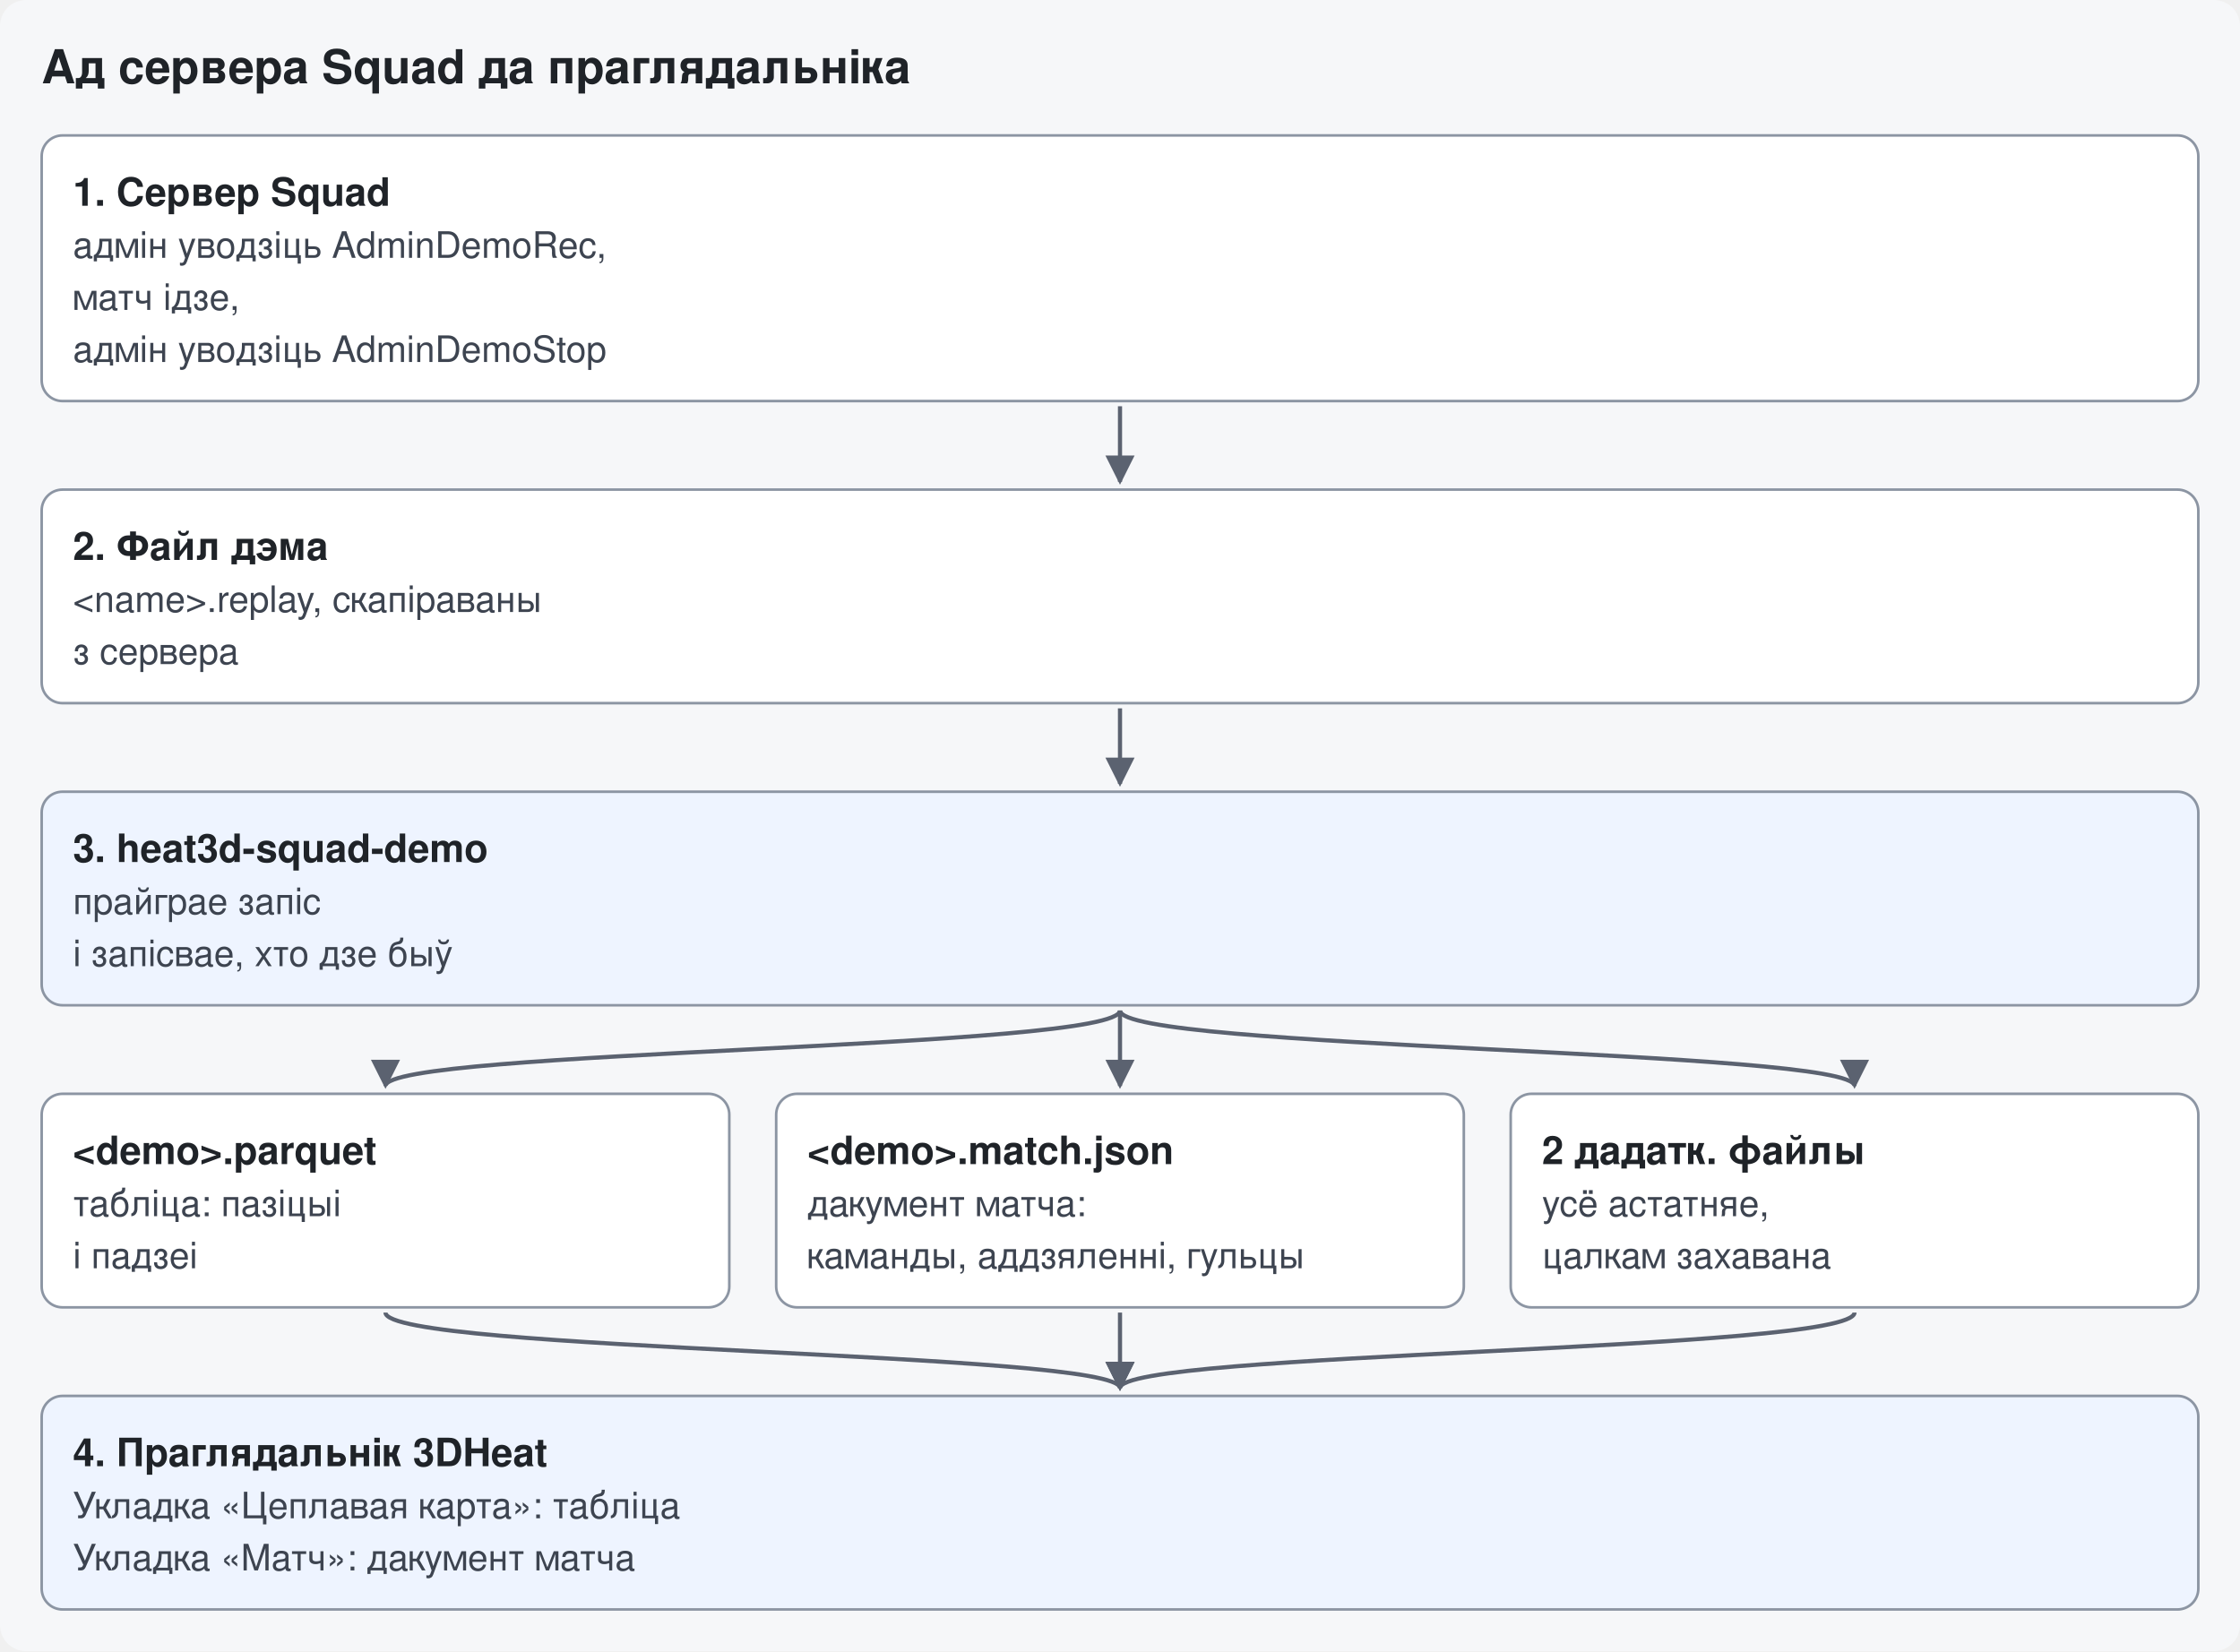
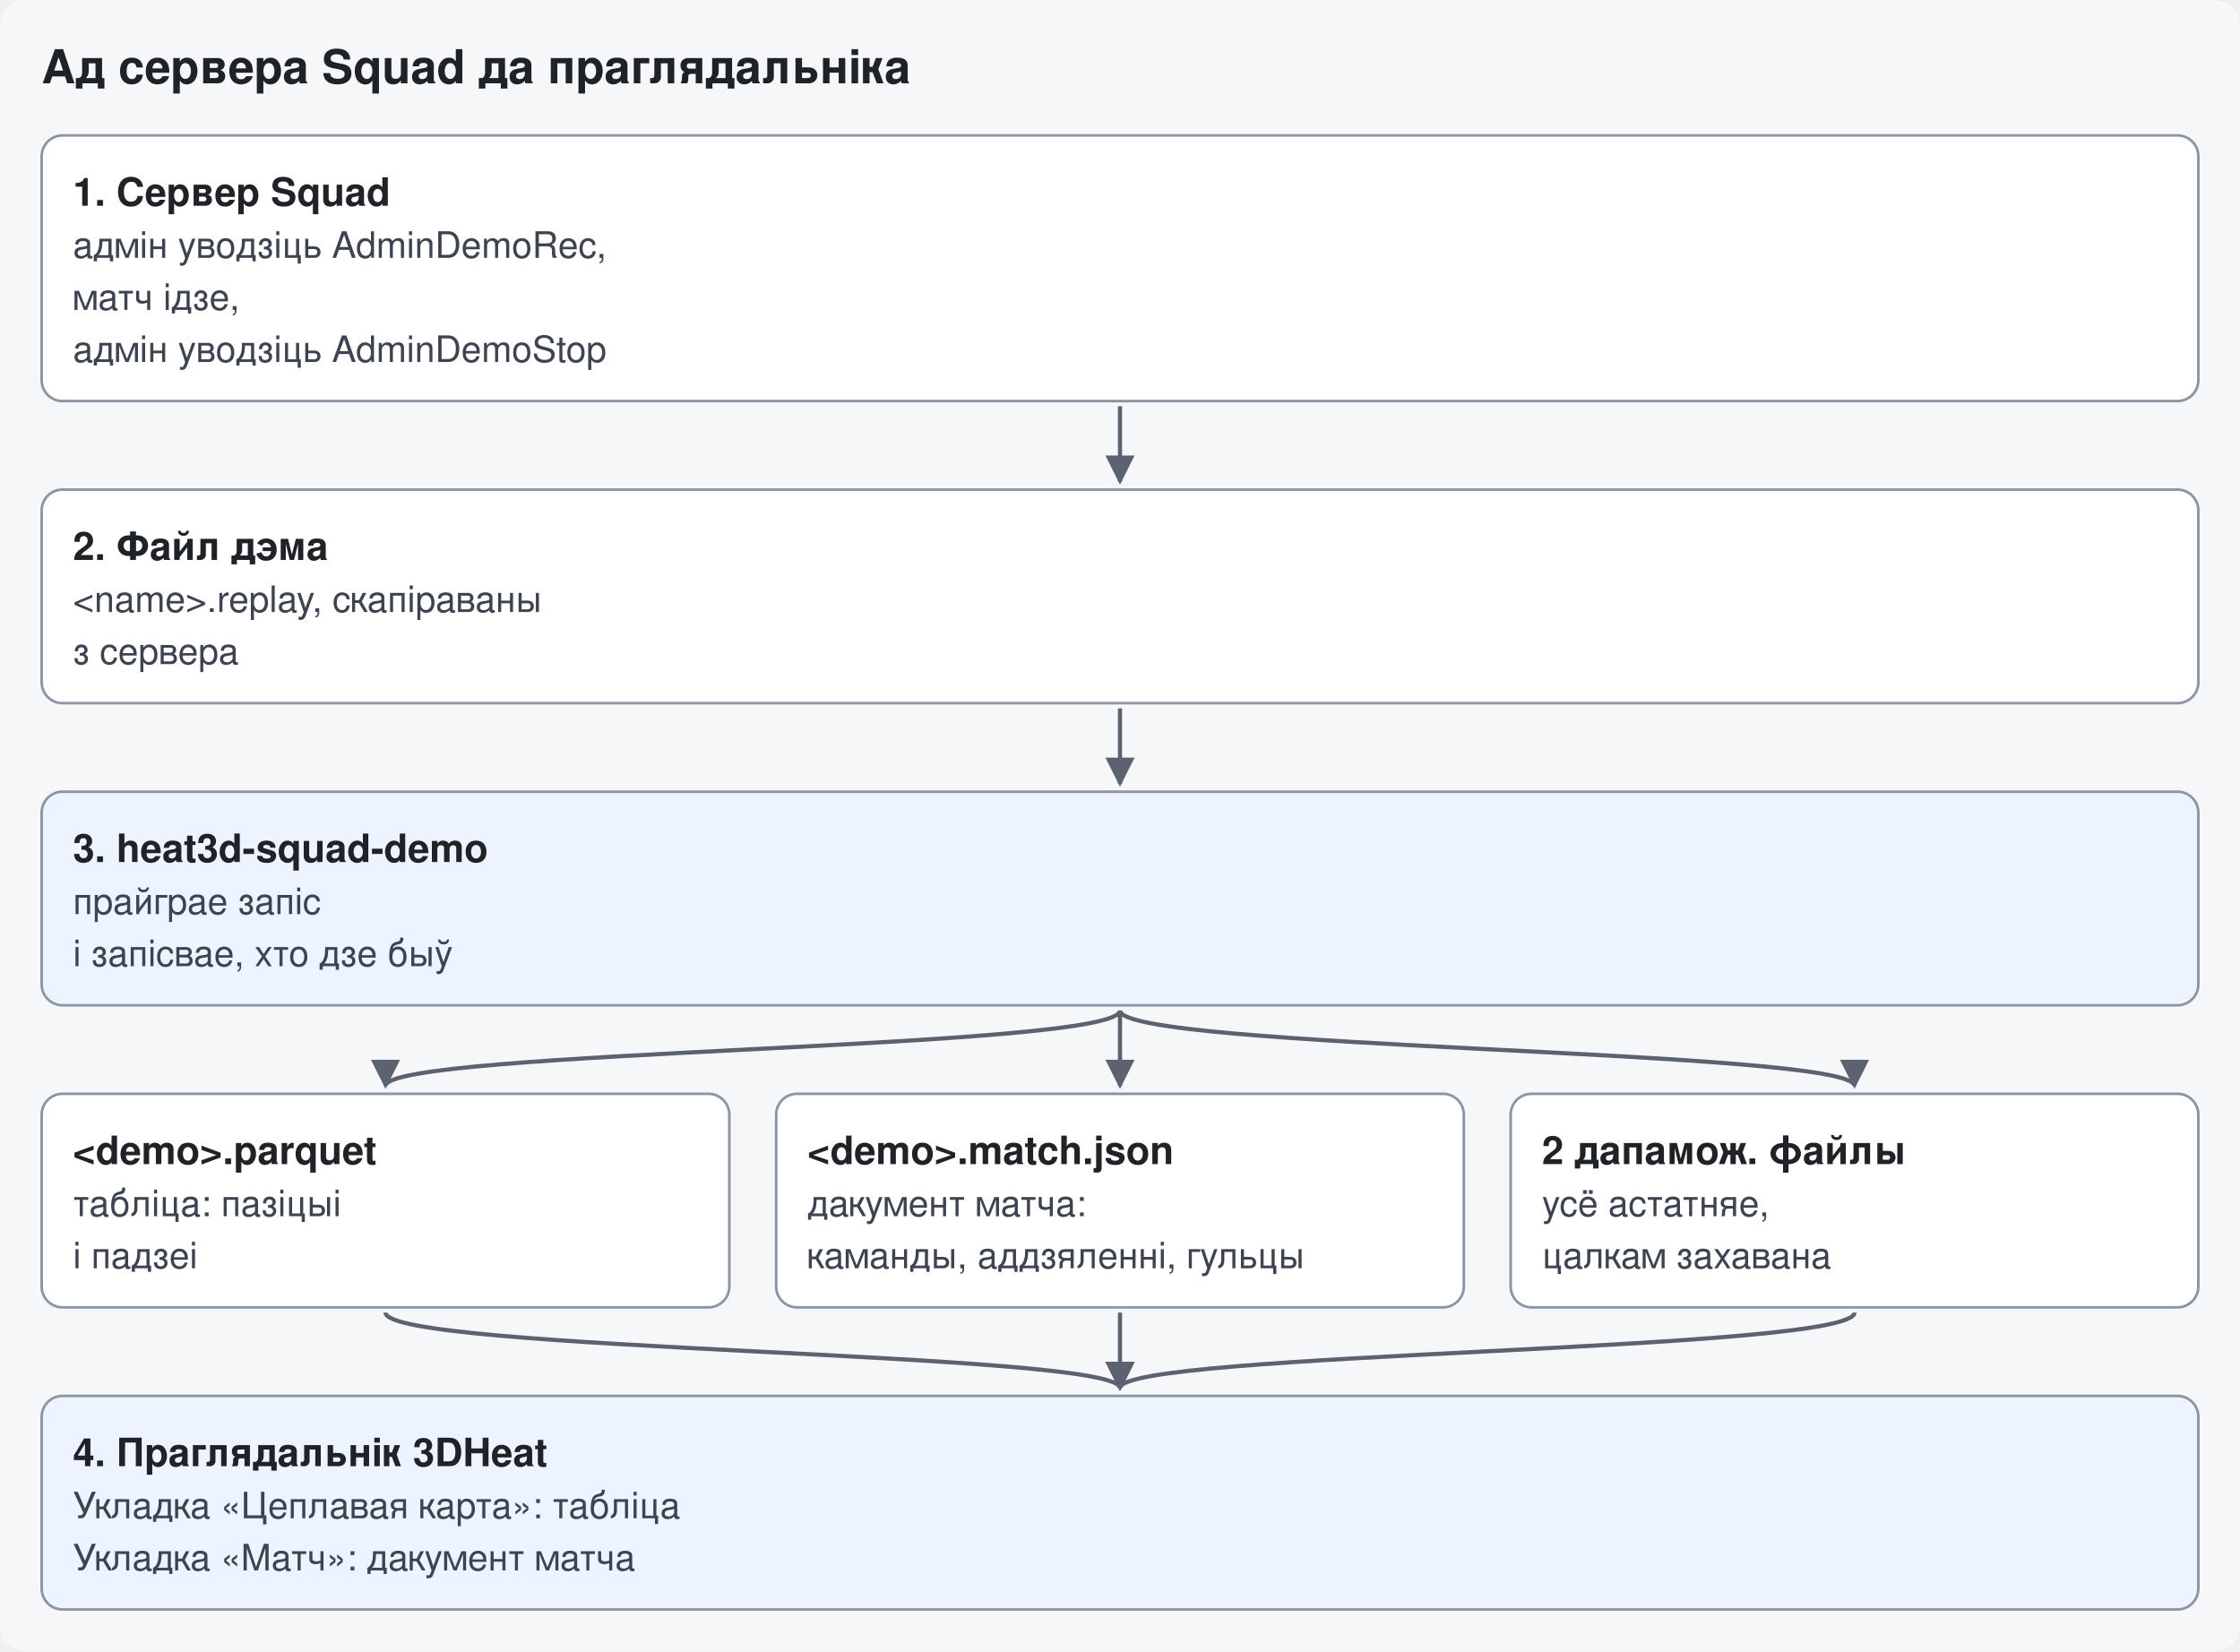
<svg xmlns="http://www.w3.org/2000/svg" width="860" height="634" viewBox="0 0 860 634" font-family="Segoe UI,Helvetica,Arial,sans-serif">
  <defs>
    <marker id="a" viewBox="0 0 10 10" refX="9" refY="5" markerWidth="7" markerHeight="7" orient="auto">
      <path d="M0,0L10,5L0,10z" fill="#5b6270" />
    </marker>
  </defs>
  <rect width="860" height="634" rx="10" fill="#f6f7f9" />
  <text x="16" y="32" font-size="18" fill="#1f2328" font-weight="600">Ад сервера Squad да праглядальніка</text>
  <rect x="16" y="52" width="828" height="102" rx="8" fill="#ffffff" stroke="#8c95a3" />
  <text x="28" y="79" font-size="15" fill="#1f2328" font-weight="600">1. Сервер Squad</text>
  <text x="28" y="99" font-size="14" fill="#3d4450">адмін уводзіць AdminDemoRec,</text>
  <text x="28" y="119" font-size="14" fill="#3d4450">матч ідзе,</text>
  <text x="28" y="139" font-size="14" fill="#3d4450">адмін уводзіць AdminDemoStop</text>
  <rect x="16" y="188" width="828" height="82" rx="8" fill="#ffffff" stroke="#8c95a3" />
  <text x="28" y="215" font-size="15" fill="#1f2328" font-weight="600">2. Файл дэма</text>
  <text x="28" y="235" font-size="14" fill="#3d4450">&lt;name&gt;.replay, скапіраваны</text>
  <text x="28" y="255" font-size="14" fill="#3d4450">з сервера</text>
  <path d="M430,156 C430,171.0 430,171.0 430,185" fill="none" stroke="#5b6270" stroke-width="1.6" marker-end="url(#a)" />
  <rect x="16" y="304" width="828" height="82" rx="8" fill="#eef4ff" stroke="#8c95a3" />
  <text x="28" y="331" font-size="15" fill="#1f2328" font-weight="600">3. heat3d-squad-demo</text>
  <text x="28" y="351" font-size="14" fill="#3d4450">прайграе запіс</text>
  <text x="28" y="371" font-size="14" fill="#3d4450">і запісвае, хто дзе быў</text>
  <path d="M430,272 C430,287.0 430,287.0 430,301" fill="none" stroke="#5b6270" stroke-width="1.6" marker-end="url(#a)" />
  <rect x="16" y="420" width="264" height="82" rx="8" fill="#ffffff" stroke="#8c95a3" />
  <text x="28" y="447" font-size="15" fill="#1f2328" font-weight="600">&lt;demo&gt;.parquet</text>
  <text x="28" y="467" font-size="14" fill="#3d4450">табліца: пазіцыі</text>
  <text x="28" y="487" font-size="14" fill="#3d4450">і падзеі</text>
  <rect x="298" y="420" width="264" height="82" rx="8" fill="#ffffff" stroke="#8c95a3" />
  <text x="310" y="447" font-size="15" fill="#1f2328" font-weight="600">&lt;demo&gt;.match.json</text>
  <text x="310" y="467" font-size="14" fill="#3d4450">дакумент матча:</text>
  <text x="310" y="487" font-size="14" fill="#3d4450">каманды, аддзяленні, гульцы</text>
  <rect x="580" y="420" width="264" height="82" rx="8" fill="#ffffff" stroke="#8c95a3" />
-   <text x="592" y="447" font-size="15" fill="#1f2328" font-weight="600">2 дадатк. файлы</text>
+   <text x="592" y="447" font-size="15" fill="#1f2328" font-weight="600">2 дапамож. файлы</text>
  <text x="592" y="467" font-size="14" fill="#3d4450">усё астатняе,</text>
  <text x="592" y="487" font-size="14" fill="#3d4450">цалкам захавана</text>
  <path d="M430,388 C430,403.0 148,403.0 148,417" fill="none" stroke="#5b6270" stroke-width="1.6" marker-end="url(#a)" />
  <path d="M430,388 C430,403.0 430,403.0 430,417" fill="none" stroke="#5b6270" stroke-width="1.6" marker-end="url(#a)" />
  <path d="M430,388 C430,403.0 712,403.0 712,417" fill="none" stroke="#5b6270" stroke-width="1.6" marker-end="url(#a)" />
  <rect x="16" y="536" width="828" height="82" rx="8" fill="#eef4ff" stroke="#8c95a3" />
  <text x="28" y="563" font-size="15" fill="#1f2328" font-weight="600">4. Праглядальнік 3DHeat</text>
  <text x="28" y="583" font-size="14" fill="#3d4450">Укладка «Цеплавая карта»: табліца</text>
  <text x="28" y="603" font-size="14" fill="#3d4450">Укладка «Матч»: дакумент матча</text>
  <path d="M148,504 C148,519.0 430,519.0 430,533" fill="none" stroke="#5b6270" stroke-width="1.6" marker-end="url(#a)" />
  <path d="M430,504 C430,519.0 430,519.0 430,533" fill="none" stroke="#5b6270" stroke-width="1.6" marker-end="url(#a)" />
  <path d="M712,504 C712,519.0 430,519.0 430,533" fill="none" stroke="#5b6270" stroke-width="1.6" marker-end="url(#a)" />
</svg>
